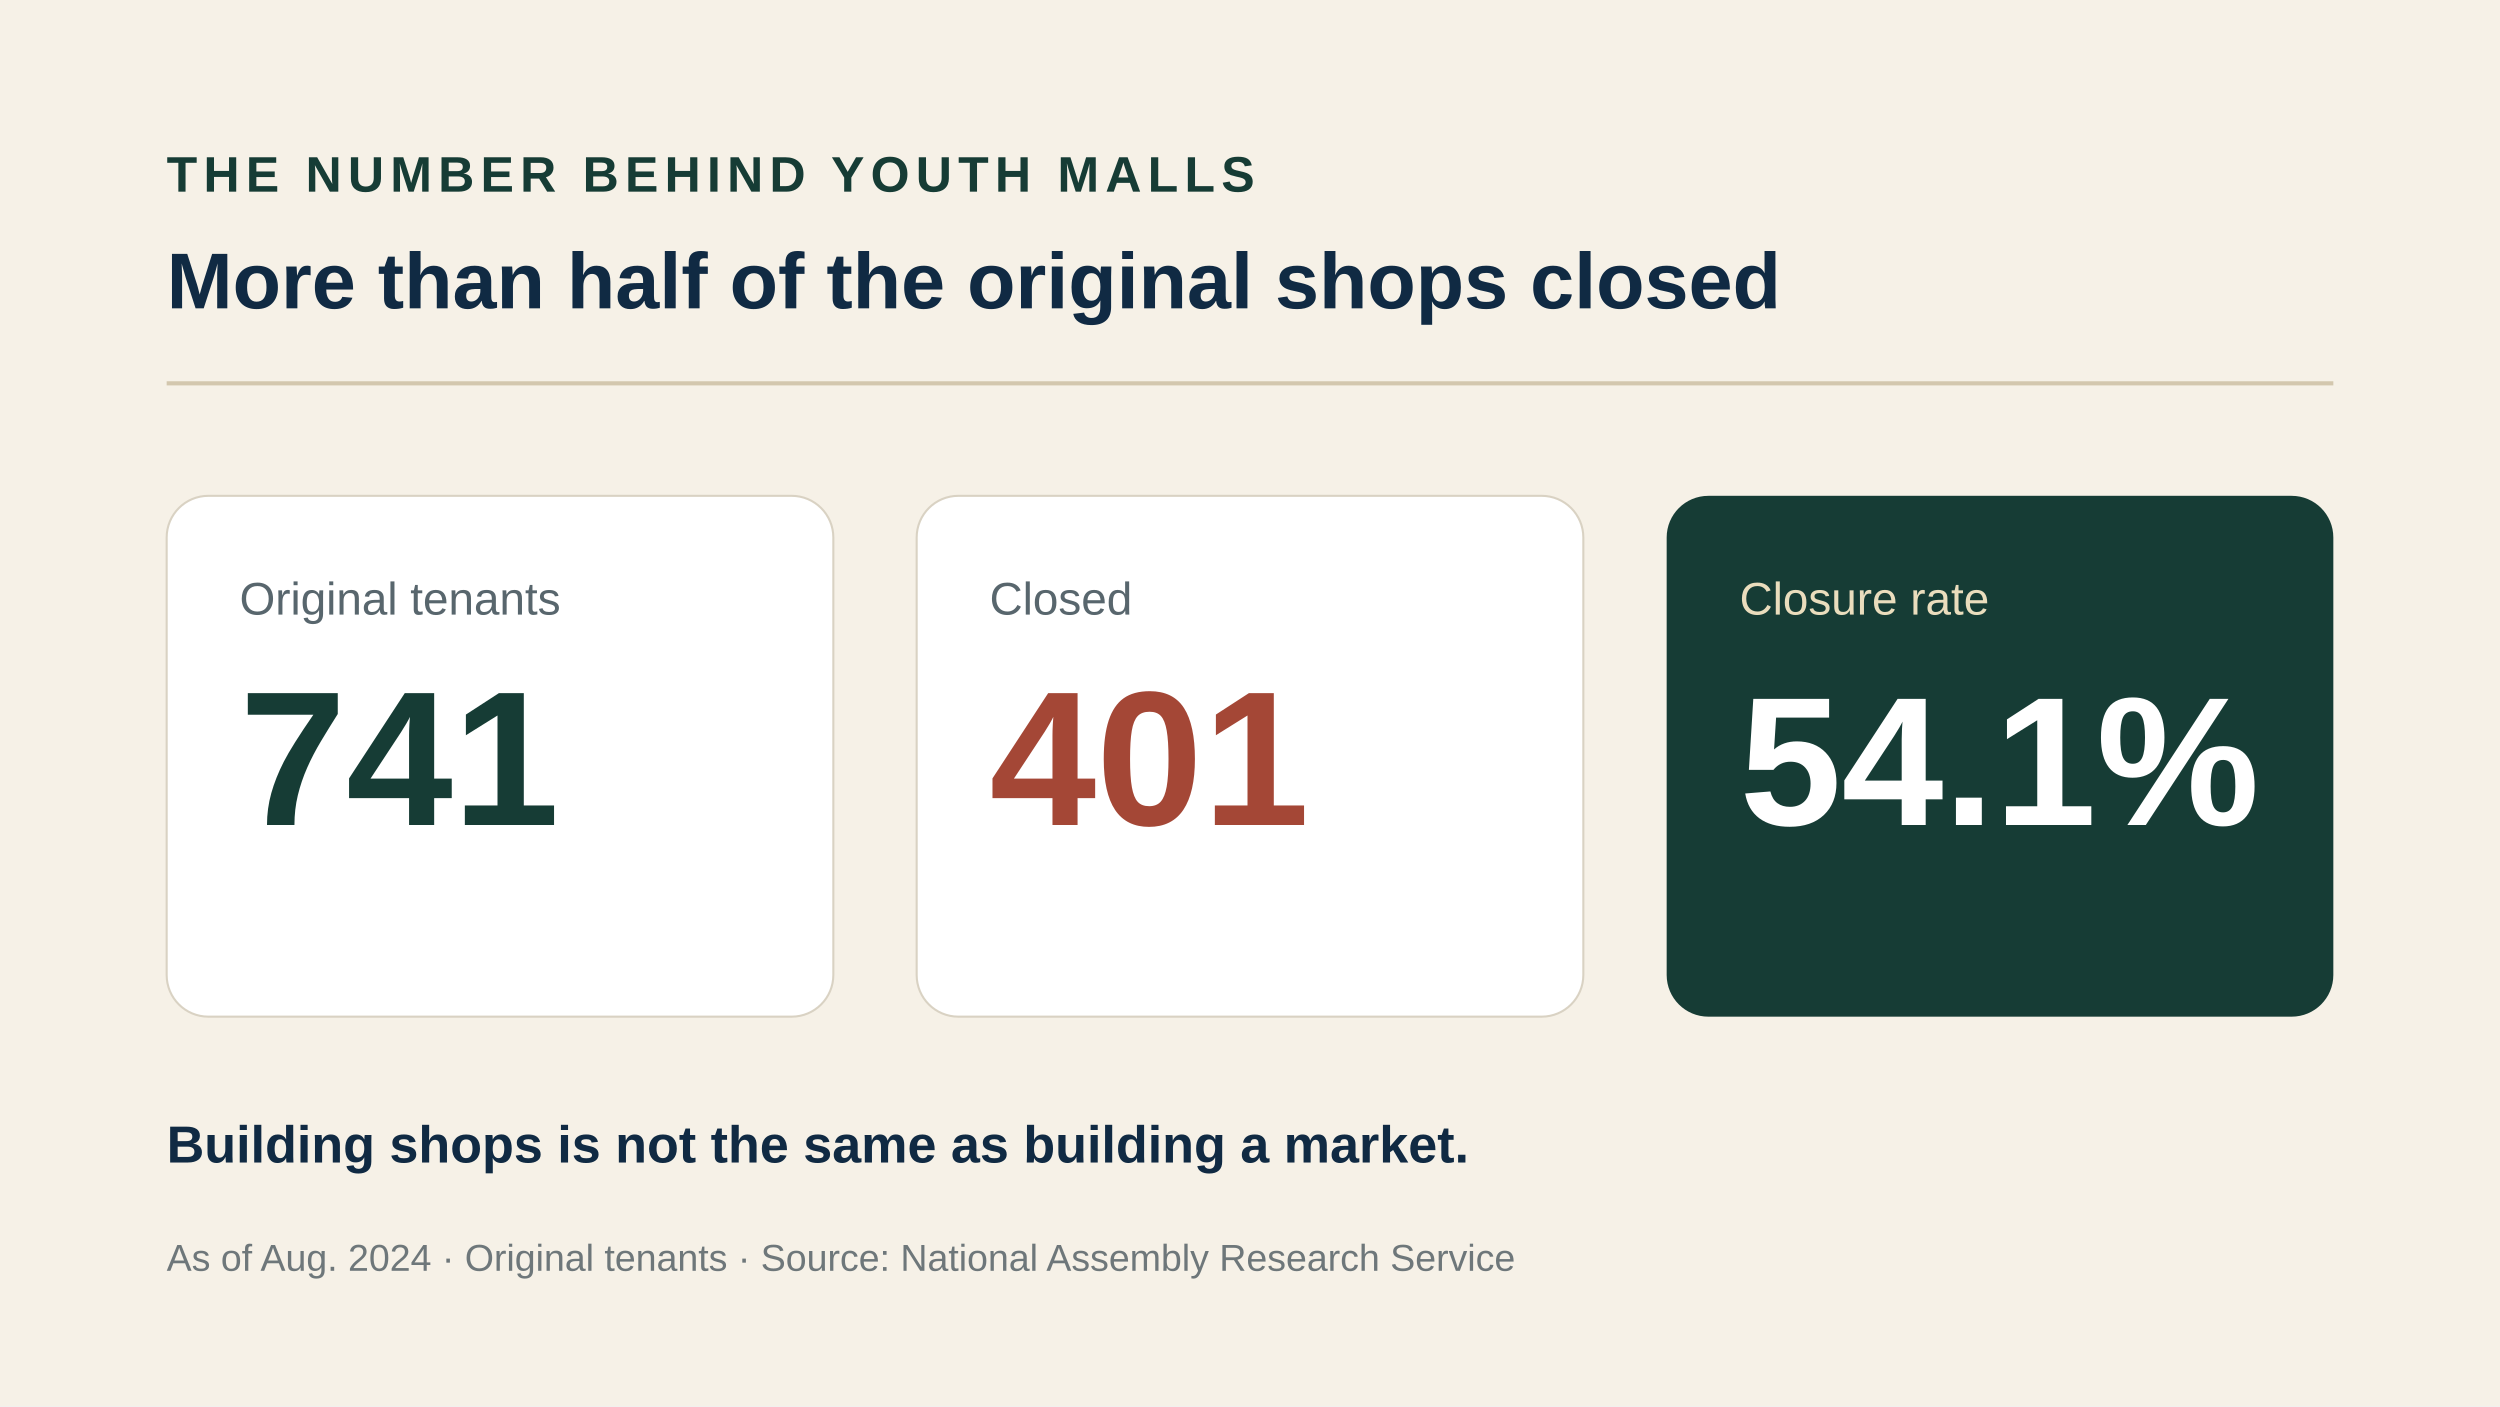
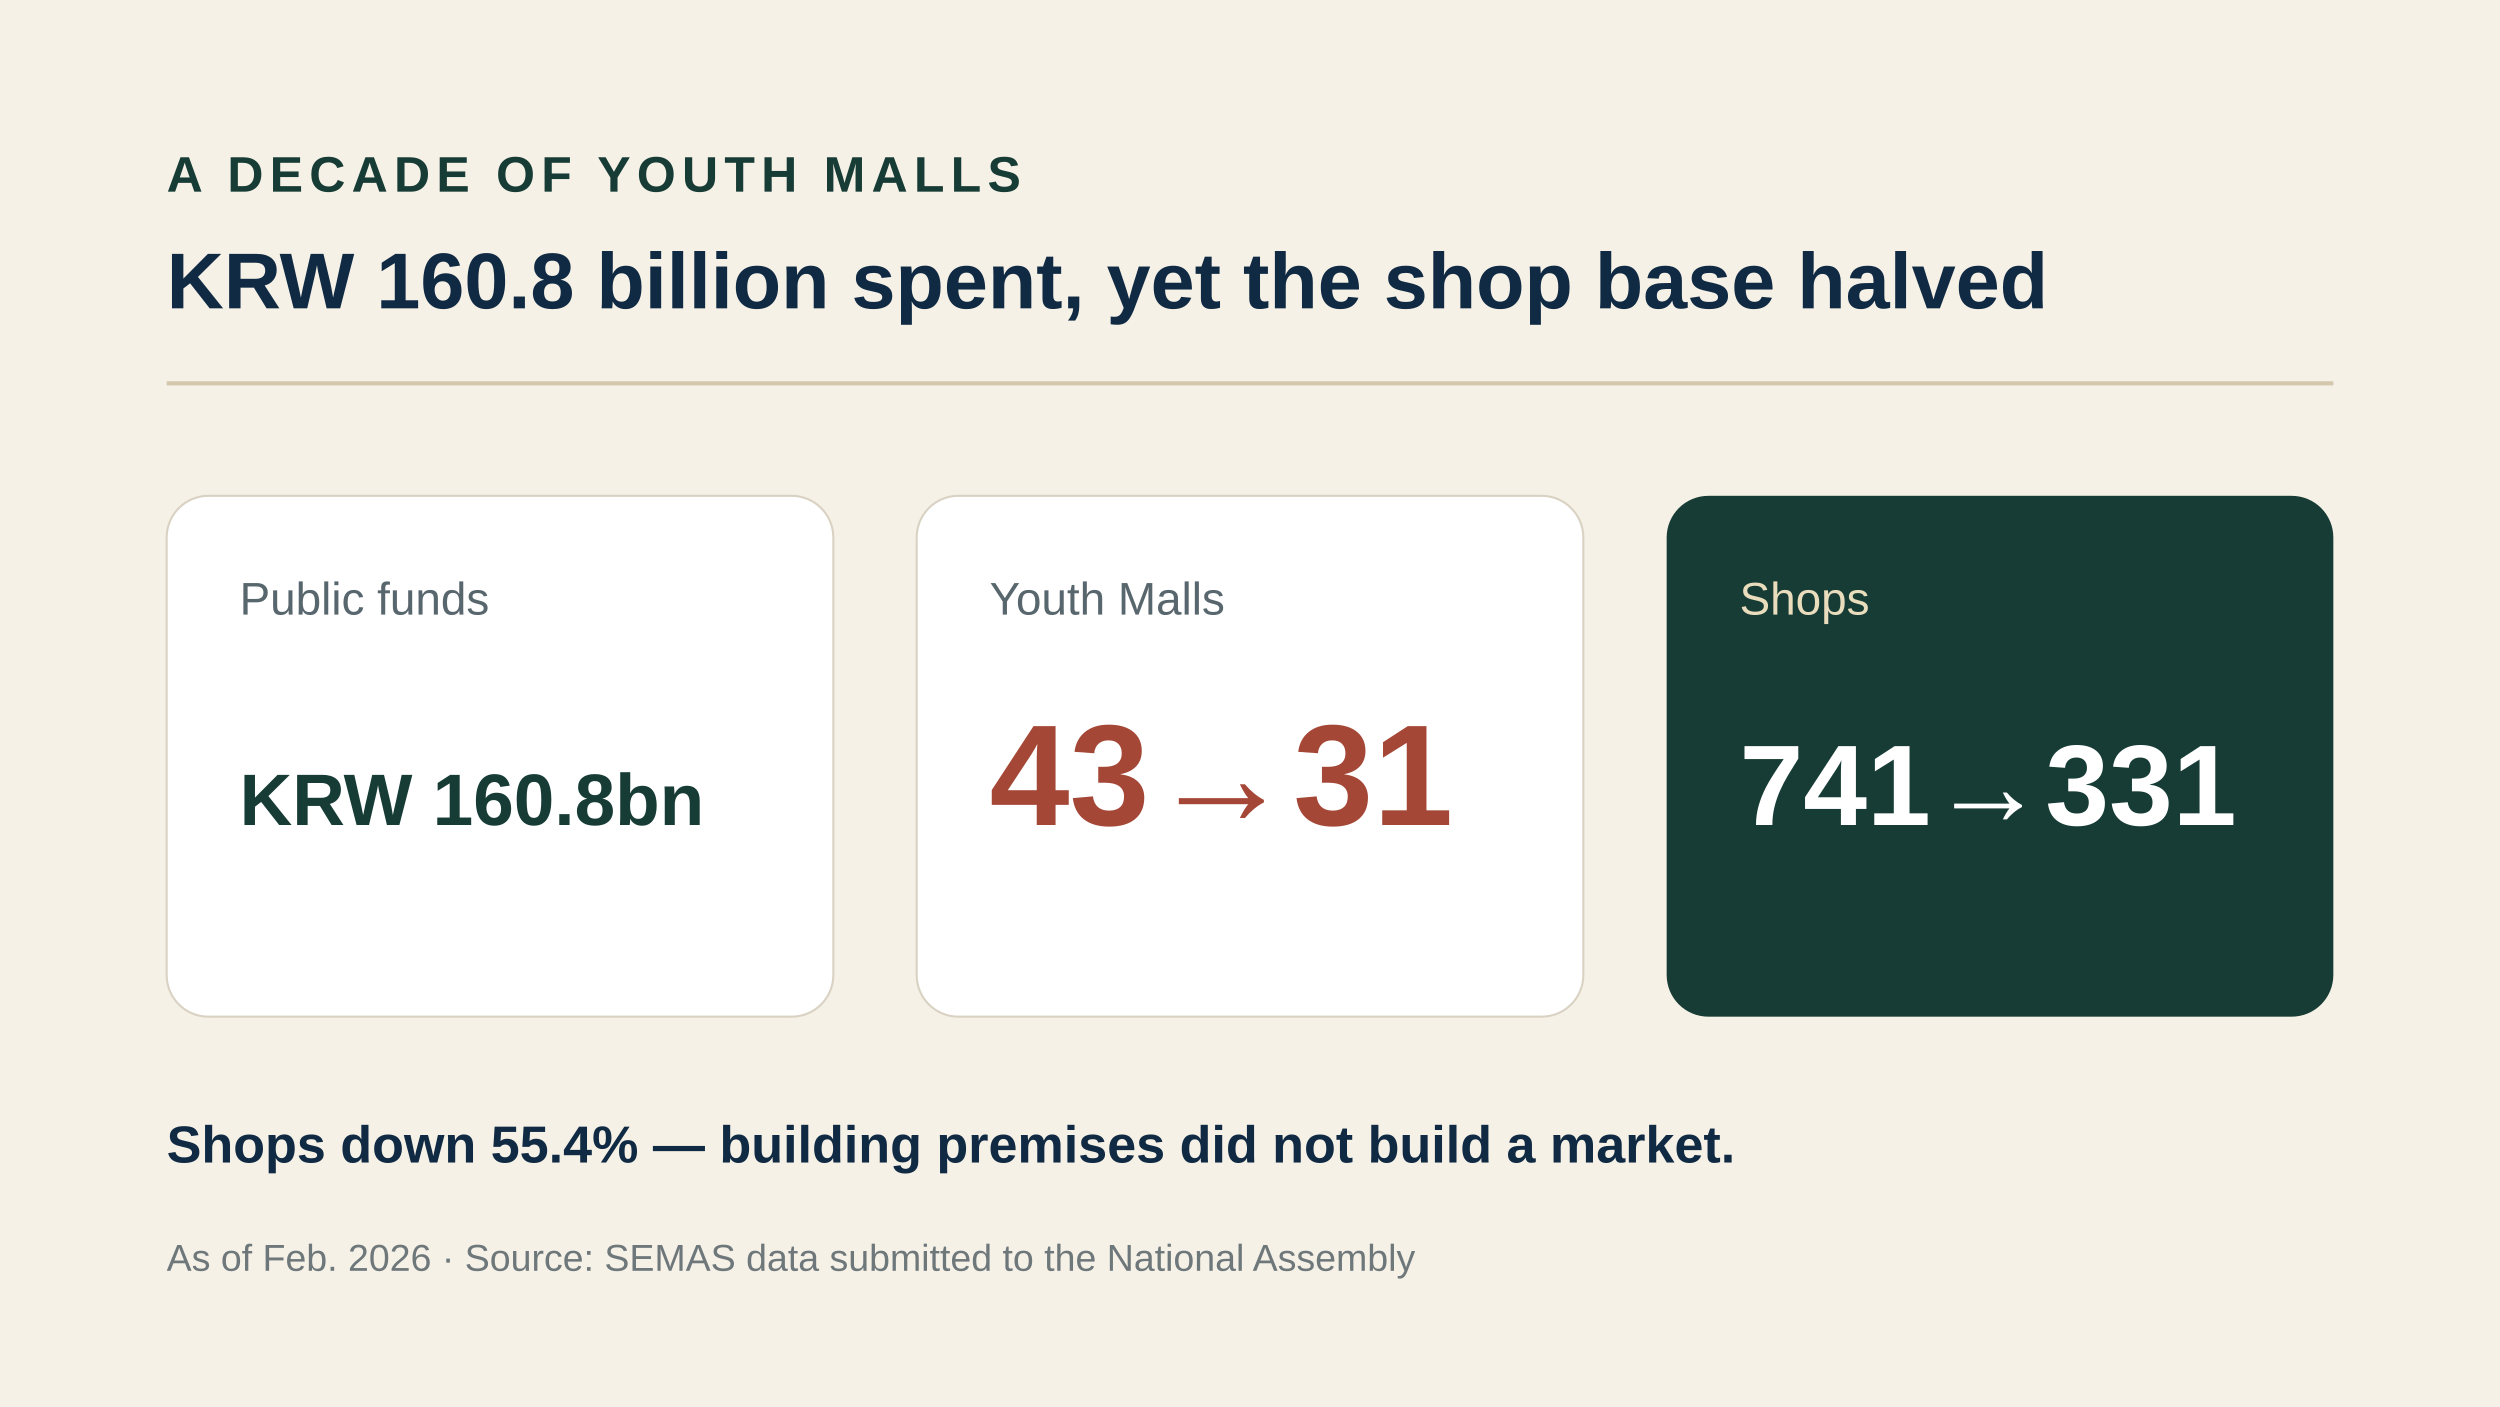
<svg xmlns="http://www.w3.org/2000/svg" viewBox="0 0 1200 675" role="img" aria-labelledby="title desc">
  <rect width="1200" height="675" fill="#F6F1E7" />
-   <text x="80" y="92" fill="#163C35" font-family="Arial, sans-serif" font-size="24" font-weight="700" letter-spacing="3">THE NUMBER BEHIND YOUTH MALLS</text>
-   <text x="80" y="148" fill="#102A43" font-family="Arial, sans-serif" font-size="38" font-weight="800">More than half of the original shops closed</text>
+   <text x="80" y="92" fill="#163C35" font-family="Arial, sans-serif" font-size="24" font-weight="700" letter-spacing="3">A DECADE OF YOUTH MALLS</text>
+   <text x="80" y="148" fill="#102A43" font-family="Arial, sans-serif" font-size="38" font-weight="800">KRW 160.8 billion spent, yet the shop base halved</text>
  <line x1="80" y1="184" x2="1120" y2="184" stroke="#D3C7AE" stroke-width="2" />
  <g font-family="Arial, sans-serif">
    <rect x="80" y="238" width="320" height="250" rx="20" fill="#FFFFFF" stroke="#D9D2C3" />
-     <text x="115" y="295" fill="#58666D" font-size="22">Original tenants</text>
-     <text x="115" y="396" fill="#163C35" font-size="92" font-weight="800">741</text>
+     <text x="115" y="295" fill="#58666D" font-size="22">Public funds</text>
+     <text x="115" y="396" fill="#163C35" font-size="35" font-weight="800">KRW 160.8bn</text>
    <rect x="440" y="238" width="320" height="250" rx="20" fill="#FFFFFF" stroke="#D9D2C3" />
-     <text x="475" y="295" fill="#58666D" font-size="22">Closed</text>
-     <text x="475" y="396" fill="#A44736" font-size="92" font-weight="800">401</text>
+     <text x="475" y="295" fill="#58666D" font-size="22">Youth Malls</text>
+     <text x="475" y="396" fill="#A44736" font-size="69" font-weight="800">43→31</text>
    <rect x="800" y="238" width="320" height="250" rx="20" fill="#163C35" />
-     <text x="835" y="295" fill="#EADDBD" font-size="22">Closure rate</text>
-     <text x="835" y="396" fill="#FFFFFF" font-size="88" font-weight="800">54.1%</text>
-     <text x="80" y="558" fill="#102A43" font-size="25" font-weight="700">Building shops is not the same as building a market.</text>
-     <text x="80" y="610" fill="#6E777A" font-size="18">As of Aug. 2024 · Original tenants · Source: National Assembly Research Service</text>
+     <text x="835" y="295" fill="#EADDBD" font-size="22">Shops</text>
+     <text x="835" y="396" fill="#FFFFFF" font-size="55" font-weight="800">741→331</text>
+     <text x="80" y="558" fill="#102A43" font-size="25" font-weight="700">Shops down 55.4% — building premises did not build a market.</text>
+     <text x="80" y="610" fill="#6E777A" font-size="18">As of Feb. 2026 · Source: SEMAS data submitted to the National Assembly</text>
  </g>
</svg>
